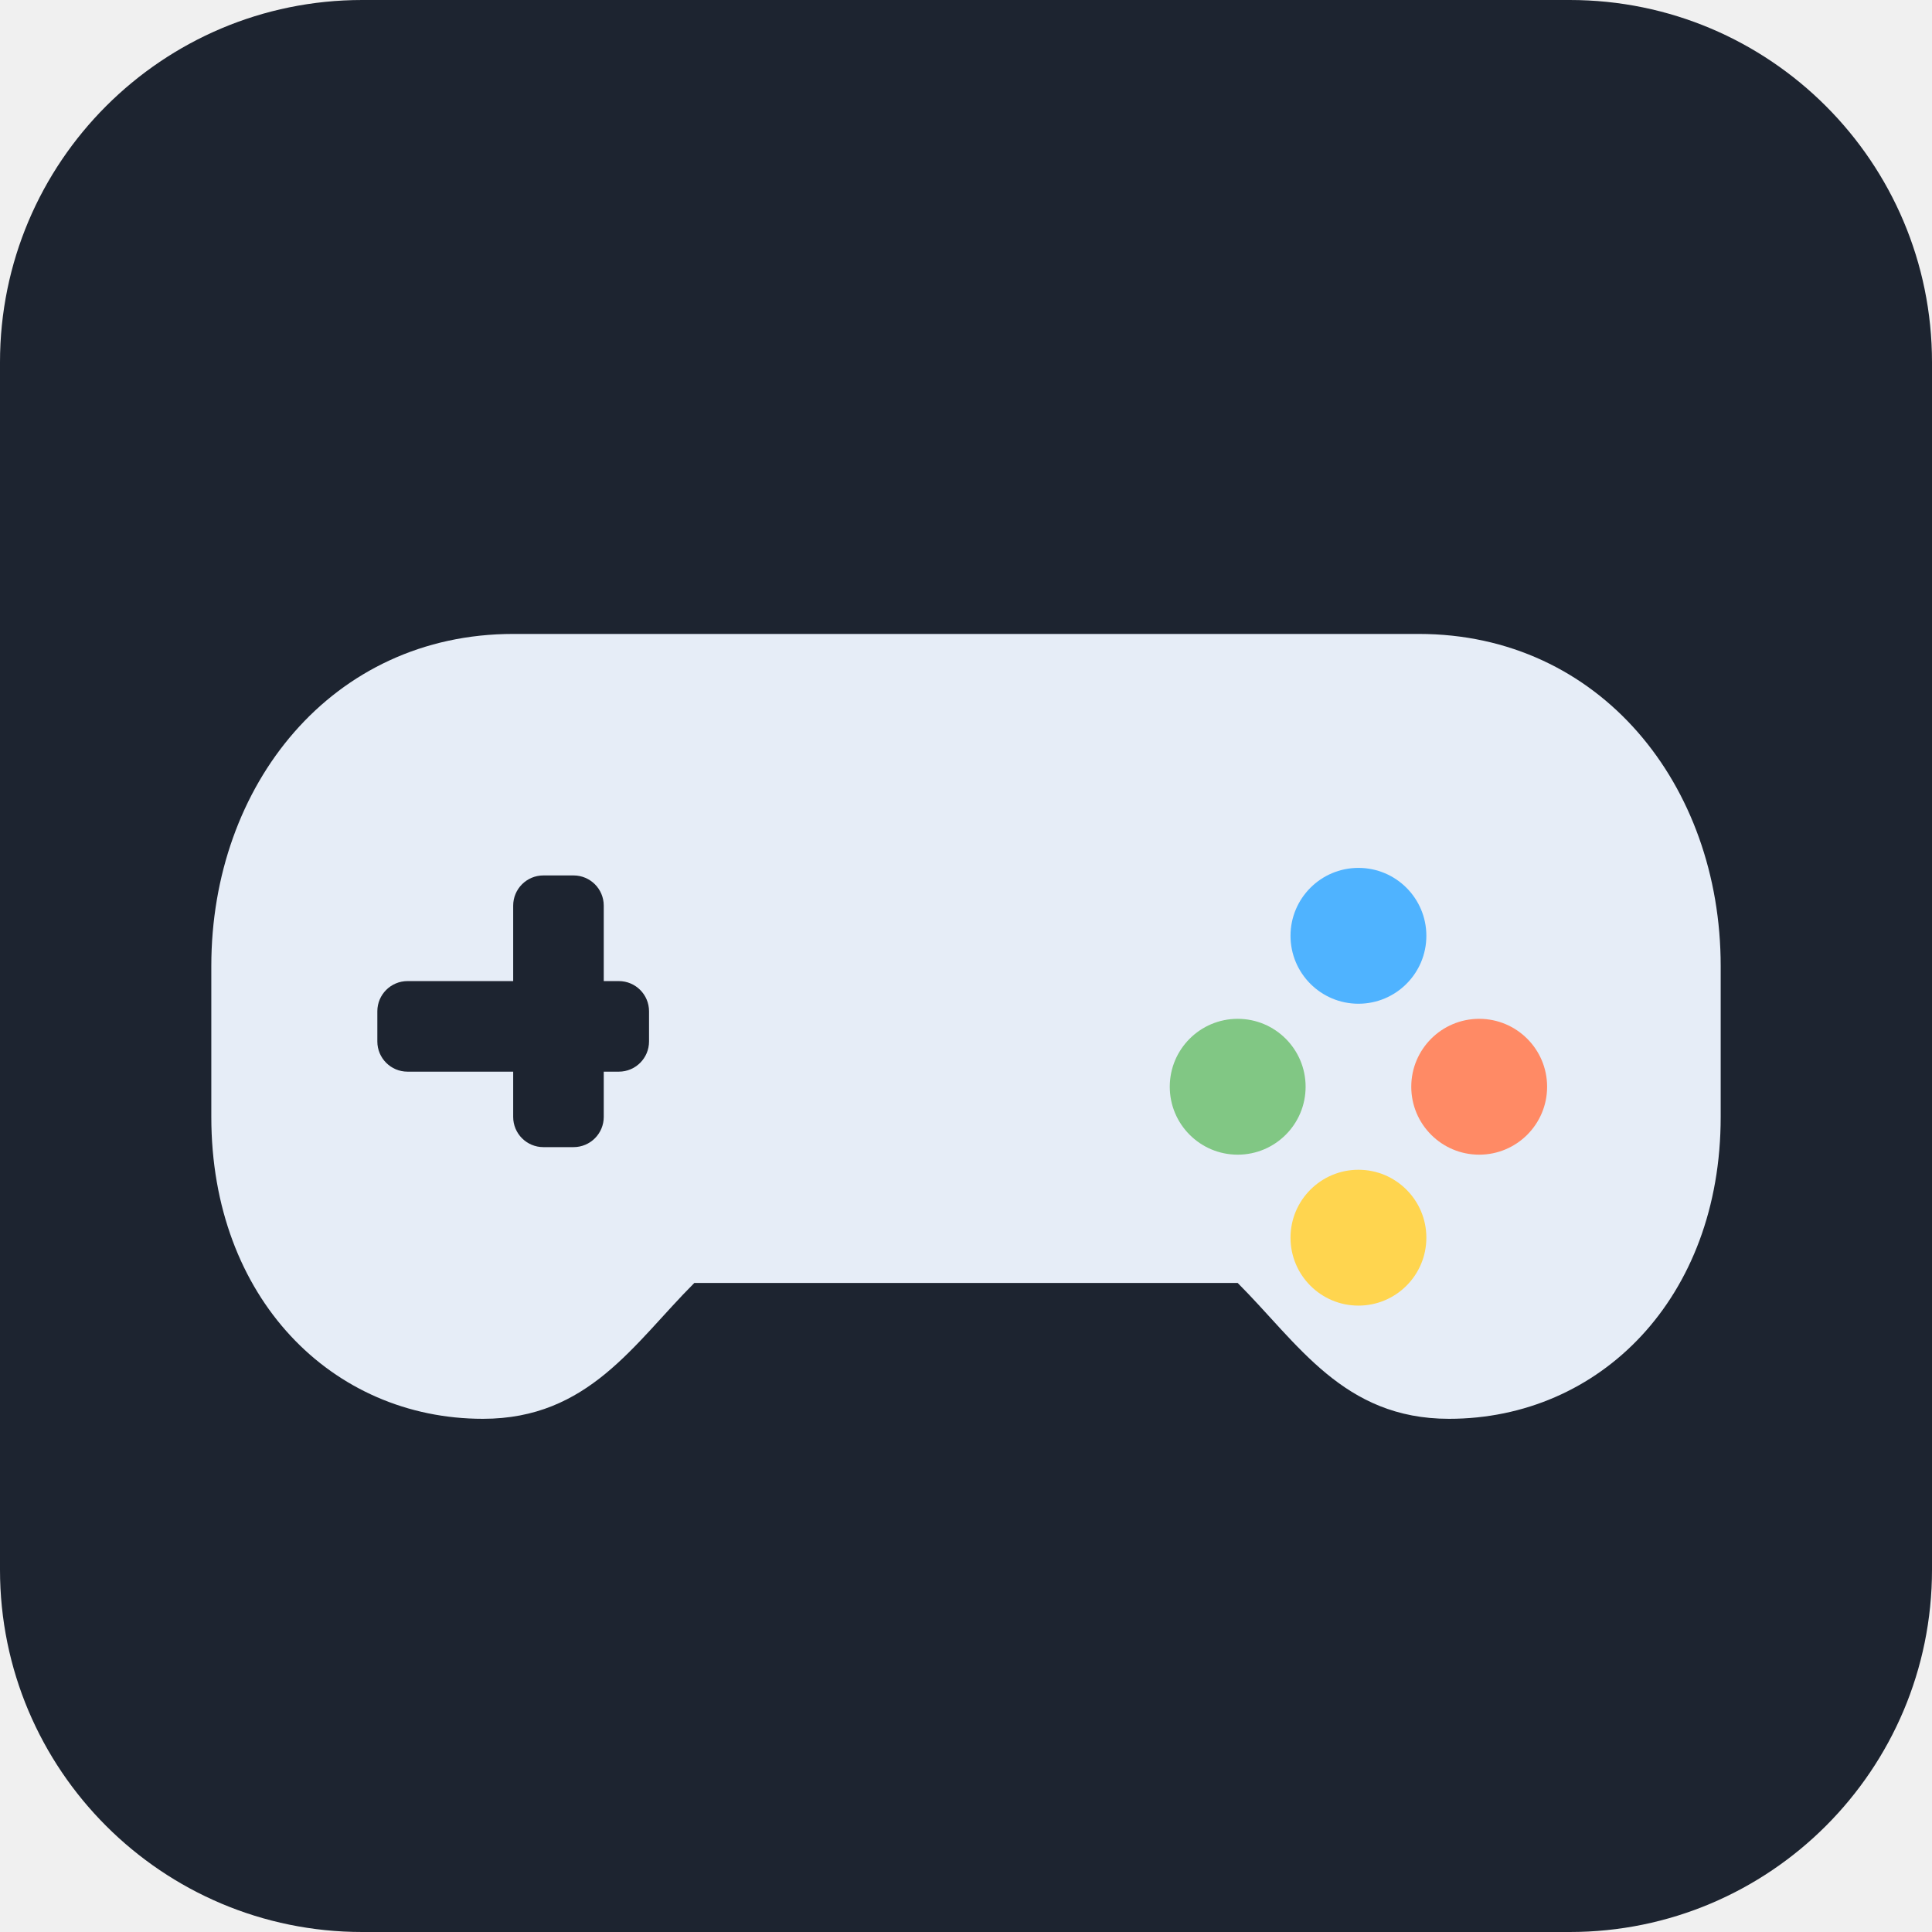
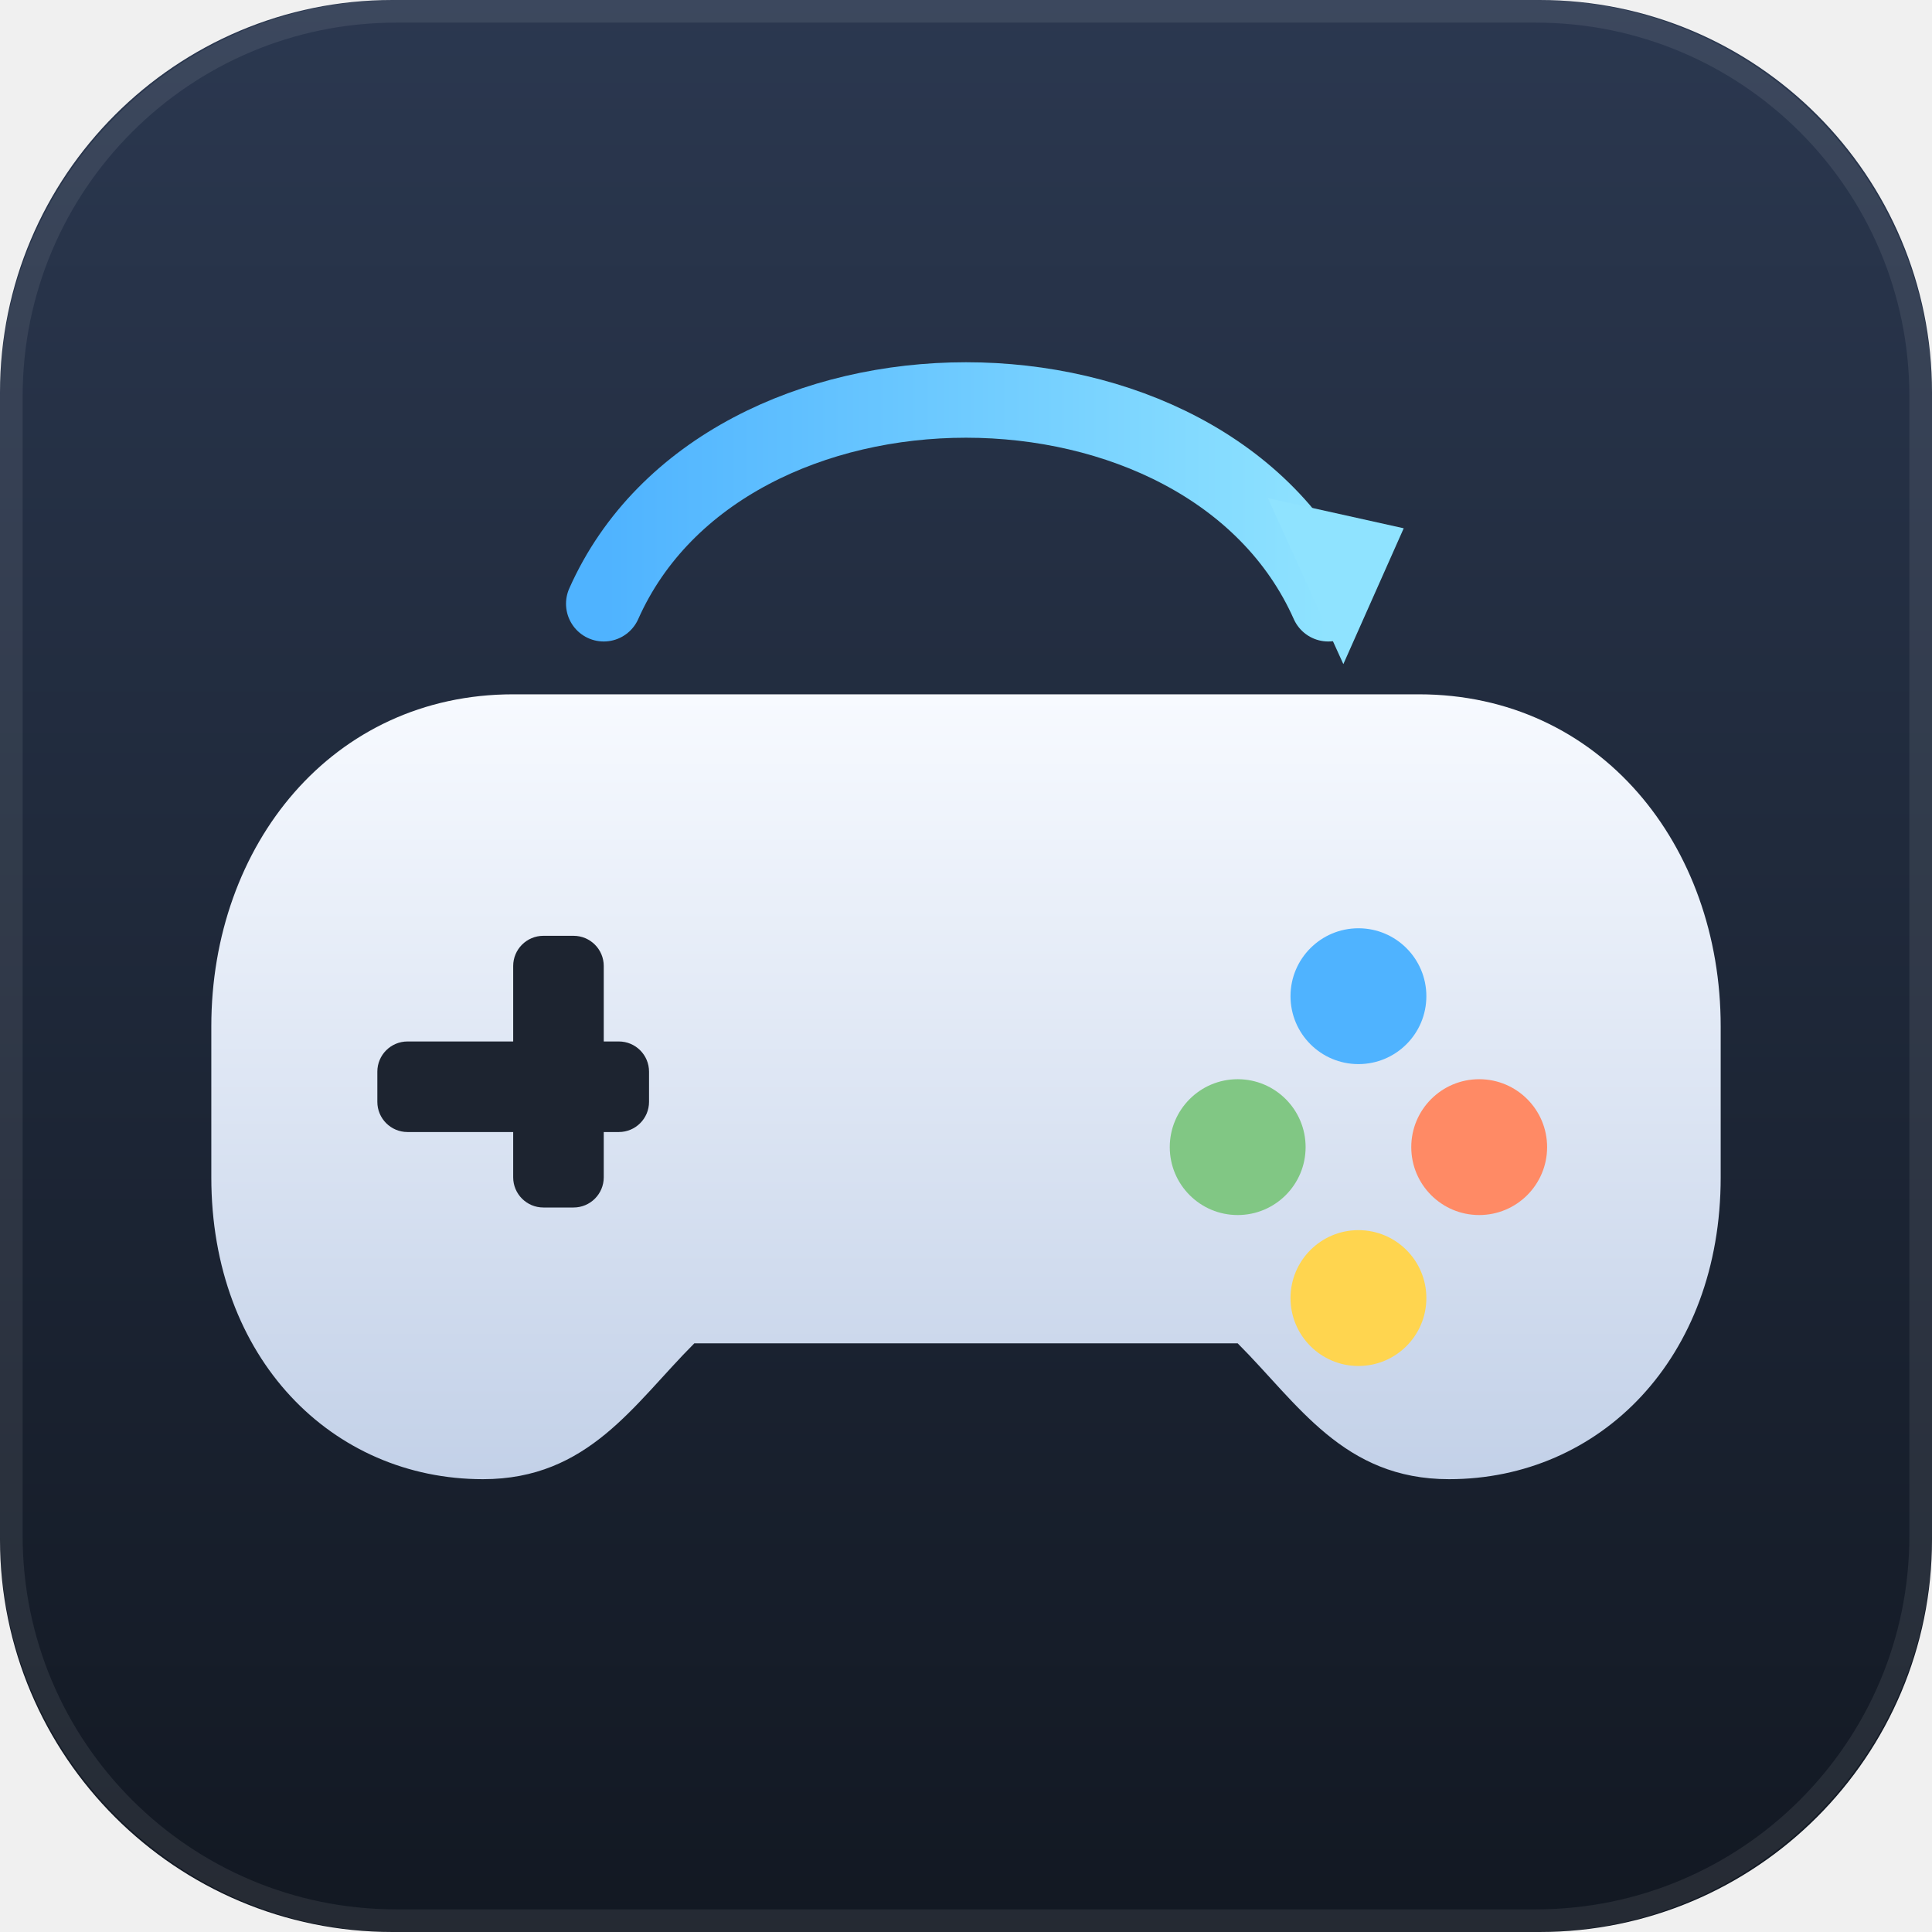
<svg xmlns="http://www.w3.org/2000/svg" viewBox="0 0 128 128">
-   <rect width="128" height="128" rx="24" fill="#1d2430" />
-   <path d="M34 42h60c12 0 20 10 20 22v10c0 12-8 20-18 20-7 0-10-5-14-9H46c-4 4-7 9-14 9-10 0-18-8-18-20V64c0-12 8-22 20-22z" fill="#e6edf7" />
-   <rect x="34" y="58" width="6" height="18" rx="2" fill="#1d2430" />
-   <rect x="25" y="65" width="18" height="6" rx="2" fill="#1d2430" />
-   <circle cx="90" cy="62" r="4.5" fill="#4fb3ff" />
-   <circle cx="98" cy="72" r="4.5" fill="#ff8a65" />
-   <circle cx="82" cy="72" r="4.5" fill="#81c784" />
-   <circle cx="90" cy="82" r="4.5" fill="#ffd54f" />
+   <defs>
+     <linearGradient id="tile" x1="0" y1="0" x2="0" y2="1">
+       <stop offset="0" stop-color="#2b3850" />
+       <stop offset="1" stop-color="#121822" />
+     </linearGradient>
+     <linearGradient id="pad" x1="0" y1="0" x2="0" y2="1">
+       <stop offset="0" stop-color="#f7faff" />
+       <stop offset="1" stop-color="#c3d1e8" />
+     </linearGradient>
+     <linearGradient id="remap" x1="0" y1="0" x2="1" y2="0">
+       <stop offset="0" stop-color="#4fb3ff" />
+       <stop offset="1" stop-color="#8fe3ff" />
+     </linearGradient>
+   </defs>
+   <rect width="128" height="128" rx="26" fill="url(#tile)" />
+   <rect x="0.75" y="0.75" width="126.5" height="126.5" rx="25.5" fill="none" stroke="#ffffff" stroke-opacity="0.08" stroke-width="1.5" />
+   <path d="M40 40 C48 22 80 22 88 40" fill="none" stroke="url(#remap)" stroke-width="5" stroke-linecap="round" />
+   <path d="M84 33 L93 35 L89 44 Z" fill="#8fe3ff" />
+   <path d="M34 46h60c12 0 20 10 20 22v10c0 12-8 20-18 20-7 0-10-5-14-9H46c-4 4-7 9-14 9-10 0-18-8-18-20V68c0-12 8-22 20-22z" fill="url(#pad)" />
+   <rect x="34" y="62" width="6" height="18" rx="2" fill="#1d2430" />
+   <rect x="25" y="69" width="18" height="6" rx="2" fill="#1d2430" />
+   <circle cx="90" cy="66" r="4.5" fill="#4fb3ff" />
+   <circle cx="98" cy="76" r="4.5" fill="#ff8a65" />
+   <circle cx="82" cy="76" r="4.5" fill="#81c784" />
+   <circle cx="90" cy="86" r="4.5" fill="#ffd54f" />
</svg>
